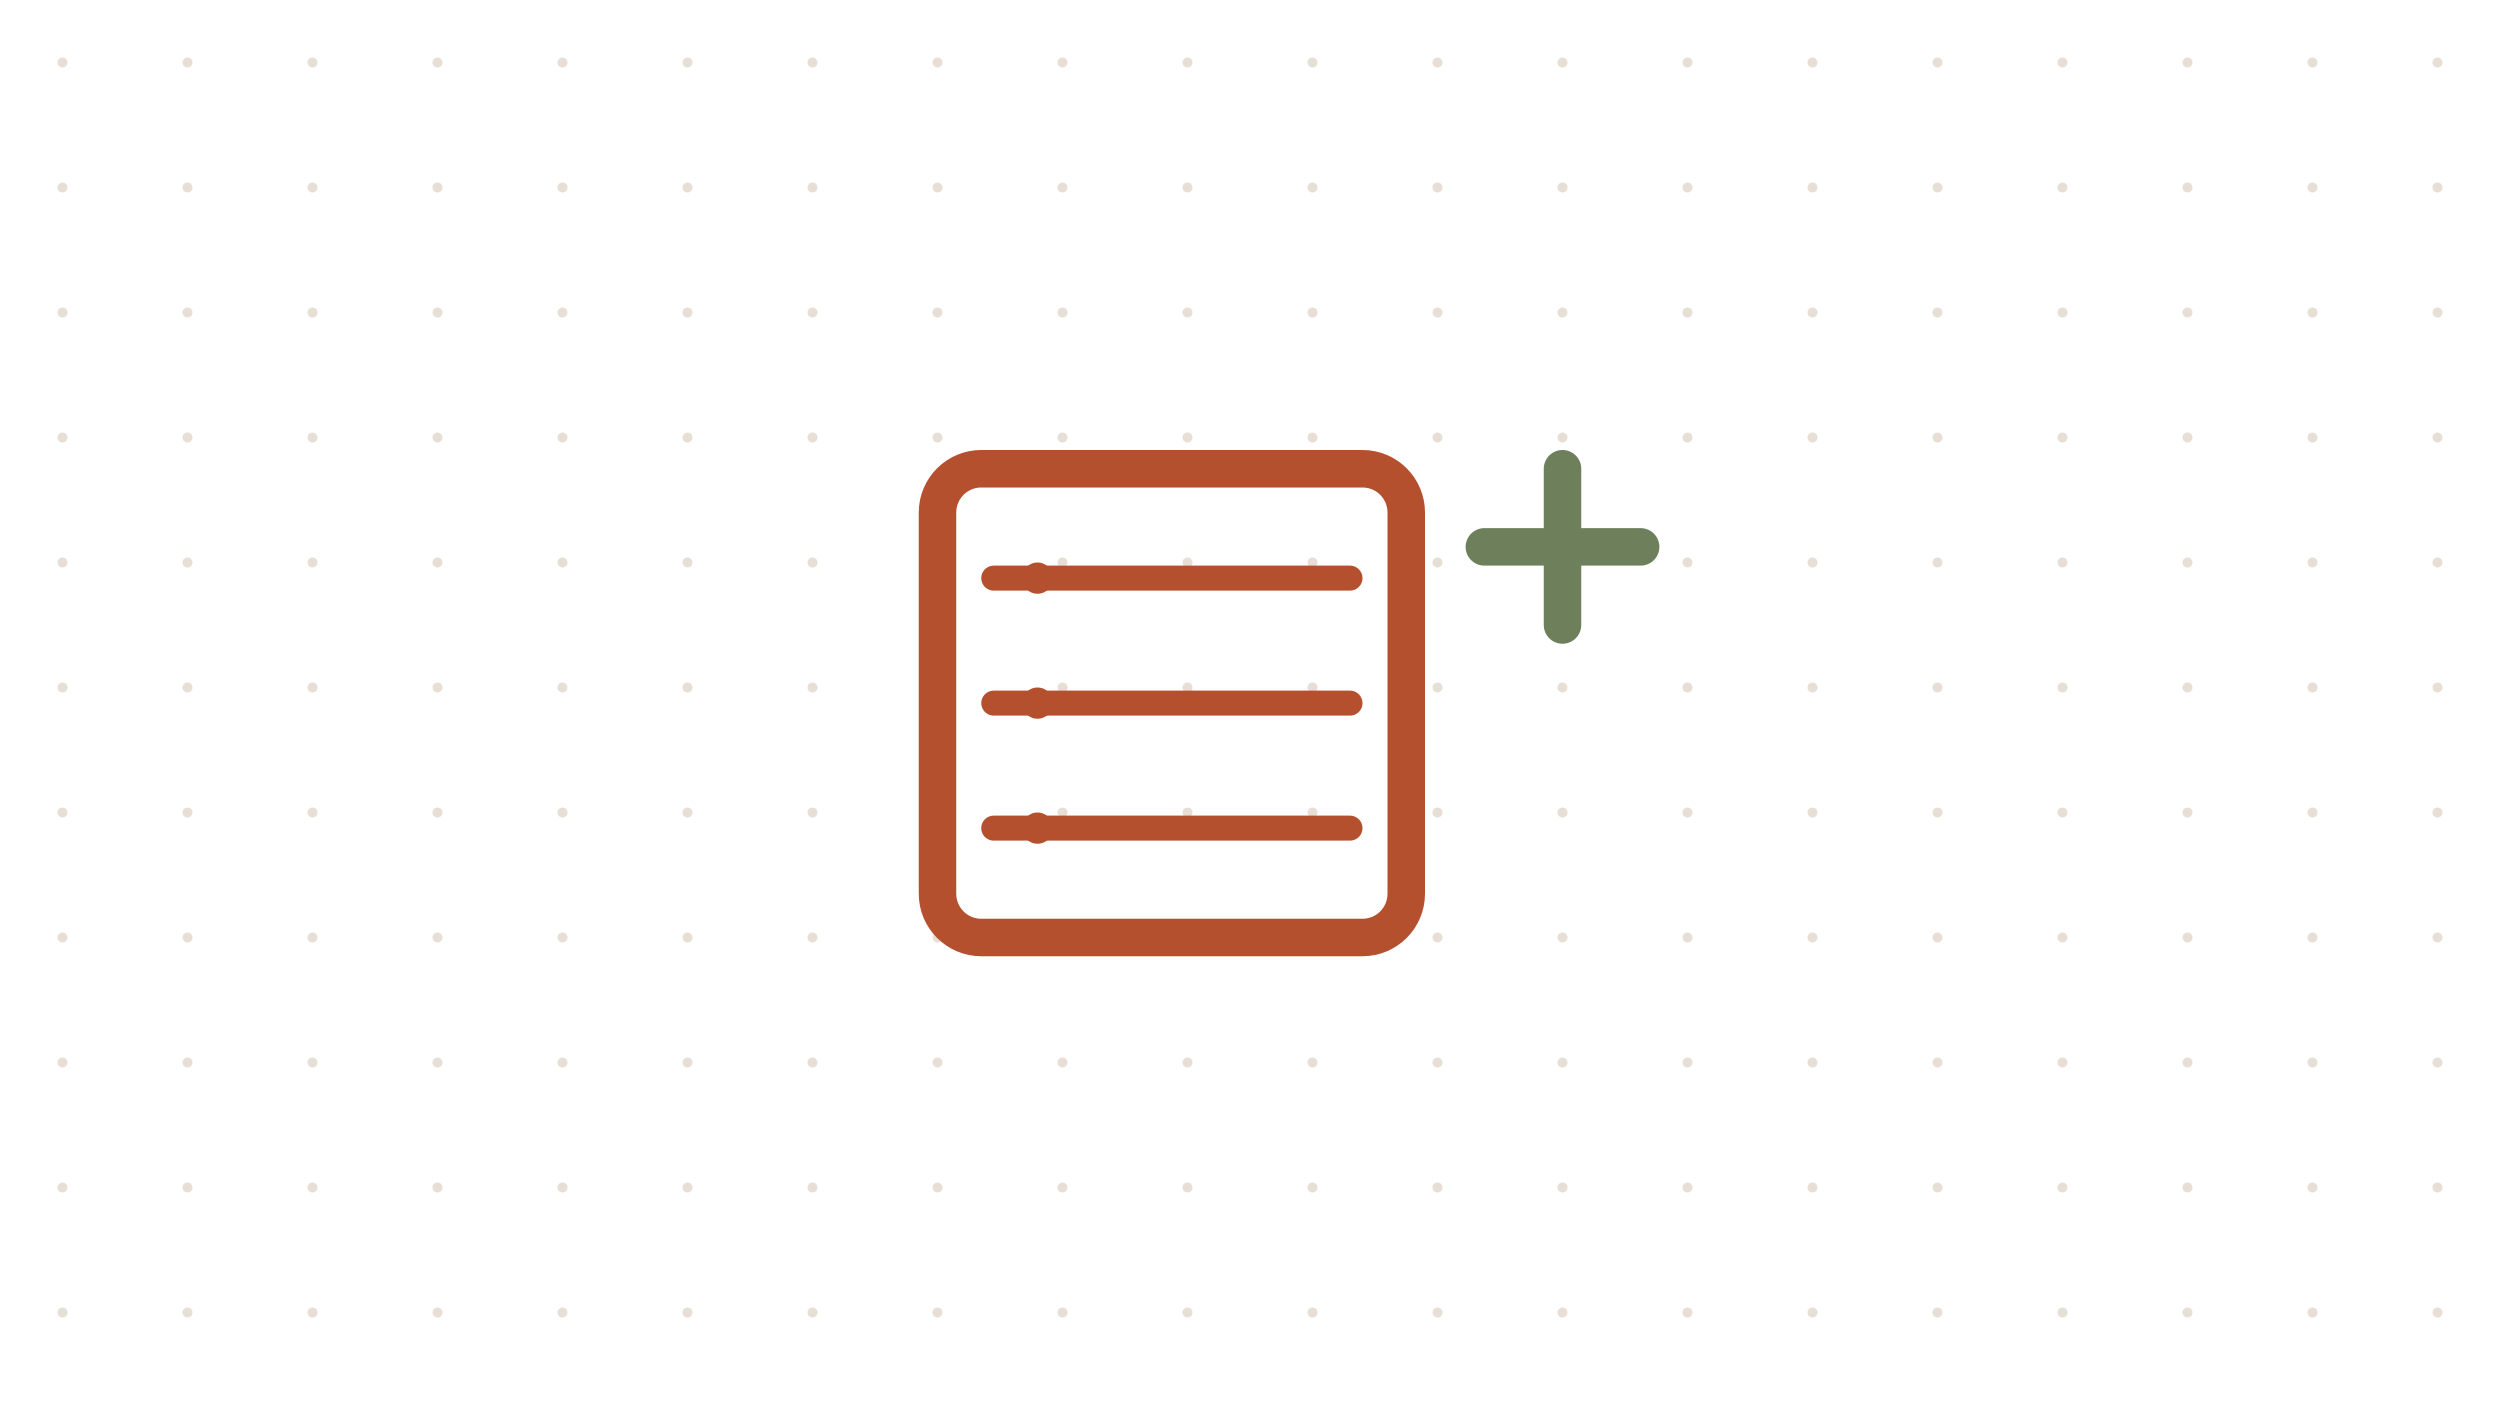
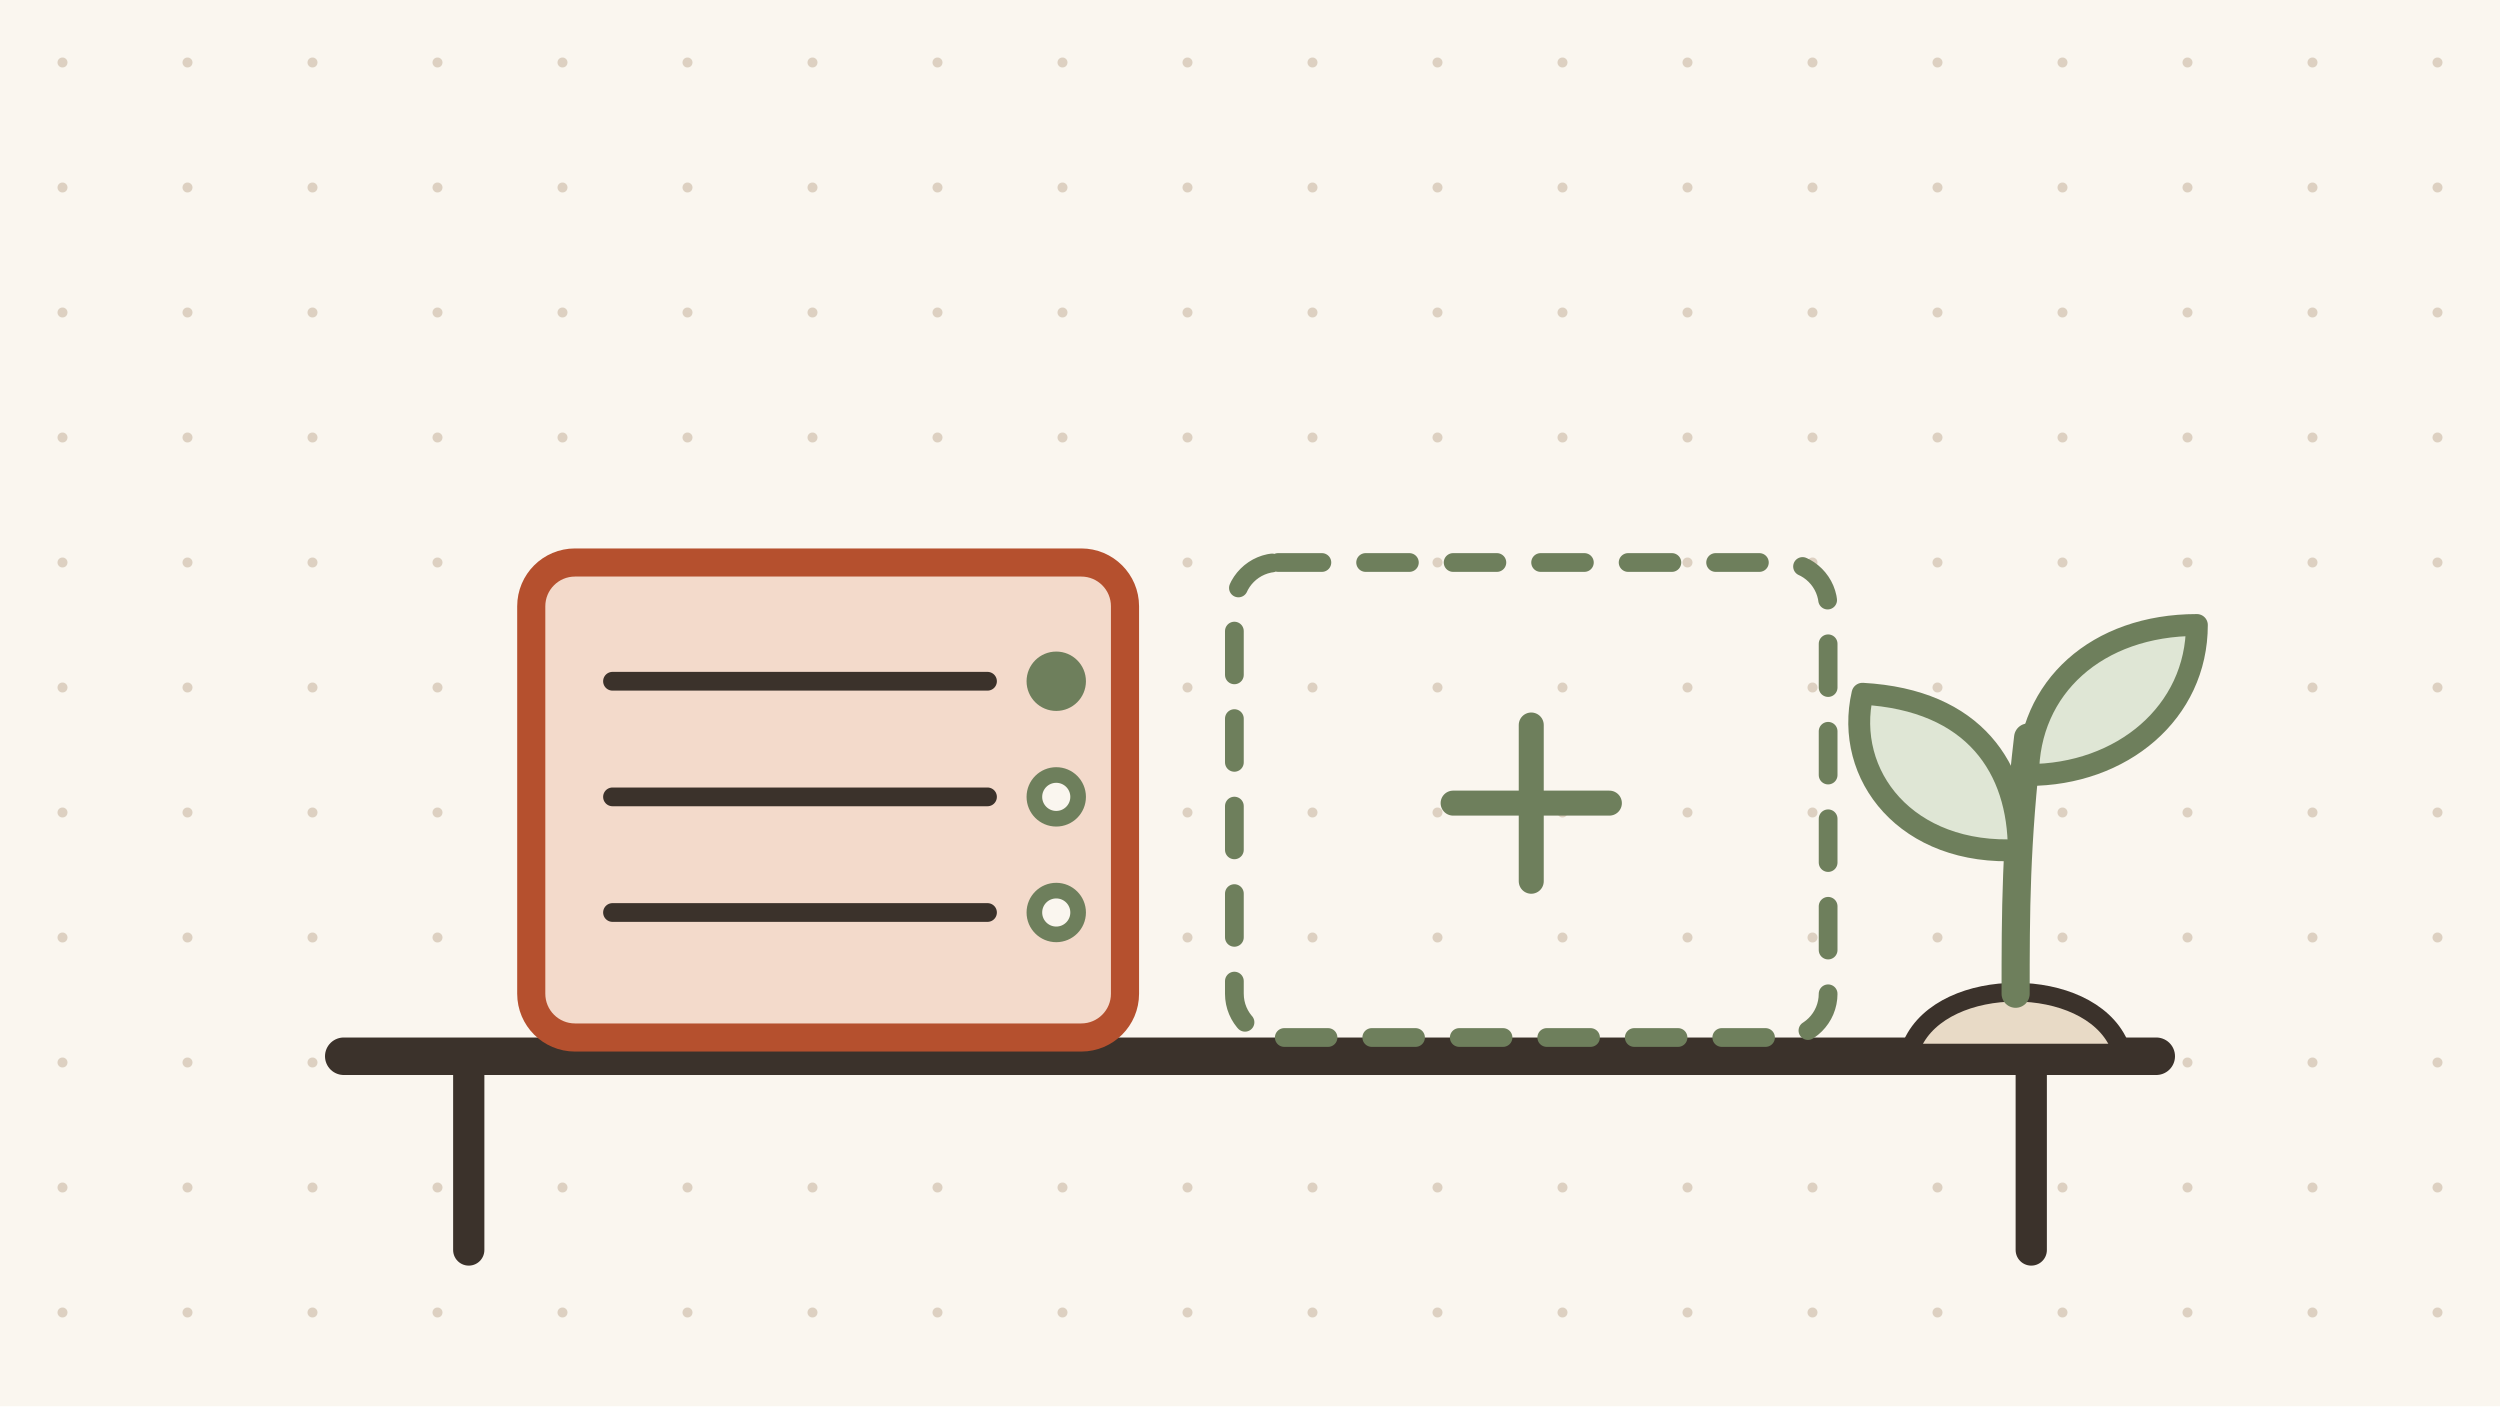
- <svg xmlns="http://www.w3.org/2000/svg" viewBox="0 0 800 450">
+ <svg xmlns="http://www.w3.org/2000/svg" viewBox="0 0 800 450" role="img" aria-label="A first server on a bare shelf, an empty slot for the next one and a seedling">
  <defs>
    <pattern id="dotgrid" width="40" height="40" patternUnits="userSpaceOnUse">
-       <circle cx="20" cy="20" r="1.6" fill="#C9B8A2" opacity="0.45" />
+       <circle cx="20" cy="20" r="1.6" fill="#C9B8A2" opacity="0.6" />
    </pattern>
  </defs>
+   <rect width="800" height="450" fill="#FAF6EF" />
  <rect width="800" height="450" fill="url(#dotgrid)" />
  <g fill="none" stroke-linecap="round" stroke-linejoin="round">
-     <rect x="300" y="150" width="150" height="150" rx="14" stroke="#B5502E" stroke-width="12" />
-     <line x1="318" y1="185" x2="432" y2="185" stroke="#B5502E" stroke-width="8" />
-     <line x1="318" y1="225" x2="432" y2="225" stroke="#B5502E" stroke-width="8" />
-     <line x1="318" y1="265" x2="432" y2="265" stroke="#B5502E" stroke-width="8" />
-     <circle cx="332" cy="185" r="5" fill="#B5502E" stroke="none" />
-     <circle cx="332" cy="225" r="5" fill="#B5502E" stroke="none" />
-     <circle cx="332" cy="265" r="5" fill="#B5502E" stroke="none" />
-     <line x1="500" y1="150" x2="500" y2="200" stroke="#6E7F5C" stroke-width="12" />
-     <line x1="475" y1="175" x2="525" y2="175" stroke="#6E7F5C" stroke-width="12" />
+     <line x1="110" y1="338" x2="690" y2="338" stroke="#3B322B" stroke-width="12" />
+     <line x1="150" y1="338" x2="150" y2="400" stroke="#3B322B" stroke-width="10" />
+     <line x1="650" y1="338" x2="650" y2="400" stroke="#3B322B" stroke-width="10" />
+     <rect x="170" y="180" width="190" height="152" rx="14" stroke="#B5502E" stroke-width="9" fill="#F3DACB" />
+     <line x1="196" y1="218" x2="316" y2="218" stroke="#3B322B" stroke-width="6" />
+     <circle cx="338" cy="218" r="7" stroke="#6E7F5C" stroke-width="5" fill="#6E7F5C" />
+     <line x1="196" y1="255" x2="316" y2="255" stroke="#3B322B" stroke-width="6" />
+     <circle cx="338" cy="255" r="7" stroke="#6E7F5C" stroke-width="5" fill="#FAF6EF" />
+     <line x1="196" y1="292" x2="316" y2="292" stroke="#3B322B" stroke-width="6" />
+     <circle cx="338" cy="292" r="7" stroke="#6E7F5C" stroke-width="5" fill="#FAF6EF" />
+     <rect x="395" y="180" width="190" height="152" rx="14" stroke="#6E7F5C" stroke-width="6" fill="none" stroke-dasharray="14 14" />
+     <line x1="490" y1="232" x2="490" y2="282" stroke="#6E7F5C" stroke-width="8" />
+     <line x1="465" y1="257" x2="515" y2="257" stroke="#6E7F5C" stroke-width="8" />
+     <path d="M 612 334 C 622 312 668 312 678 334" stroke="#3B322B" stroke-width="6" fill="#E8DAC6" />
+     <path d="M 645 318 C 645 292 645 270 649 236" stroke="#6E7F5C" stroke-width="9" fill="none" />
+     <path d="M 646 272 C 610 274 590 248 596 222 C 632 224 646 246 646 272 Z" stroke="#6E7F5C" stroke-width="7" fill="#DFE6D5" />
+     <path d="M 649 248 C 679 248 703 228 703 200 C 671 200 649 220 649 248 Z" stroke="#6E7F5C" stroke-width="7" fill="#DFE6D5" />
  </g>
</svg>
